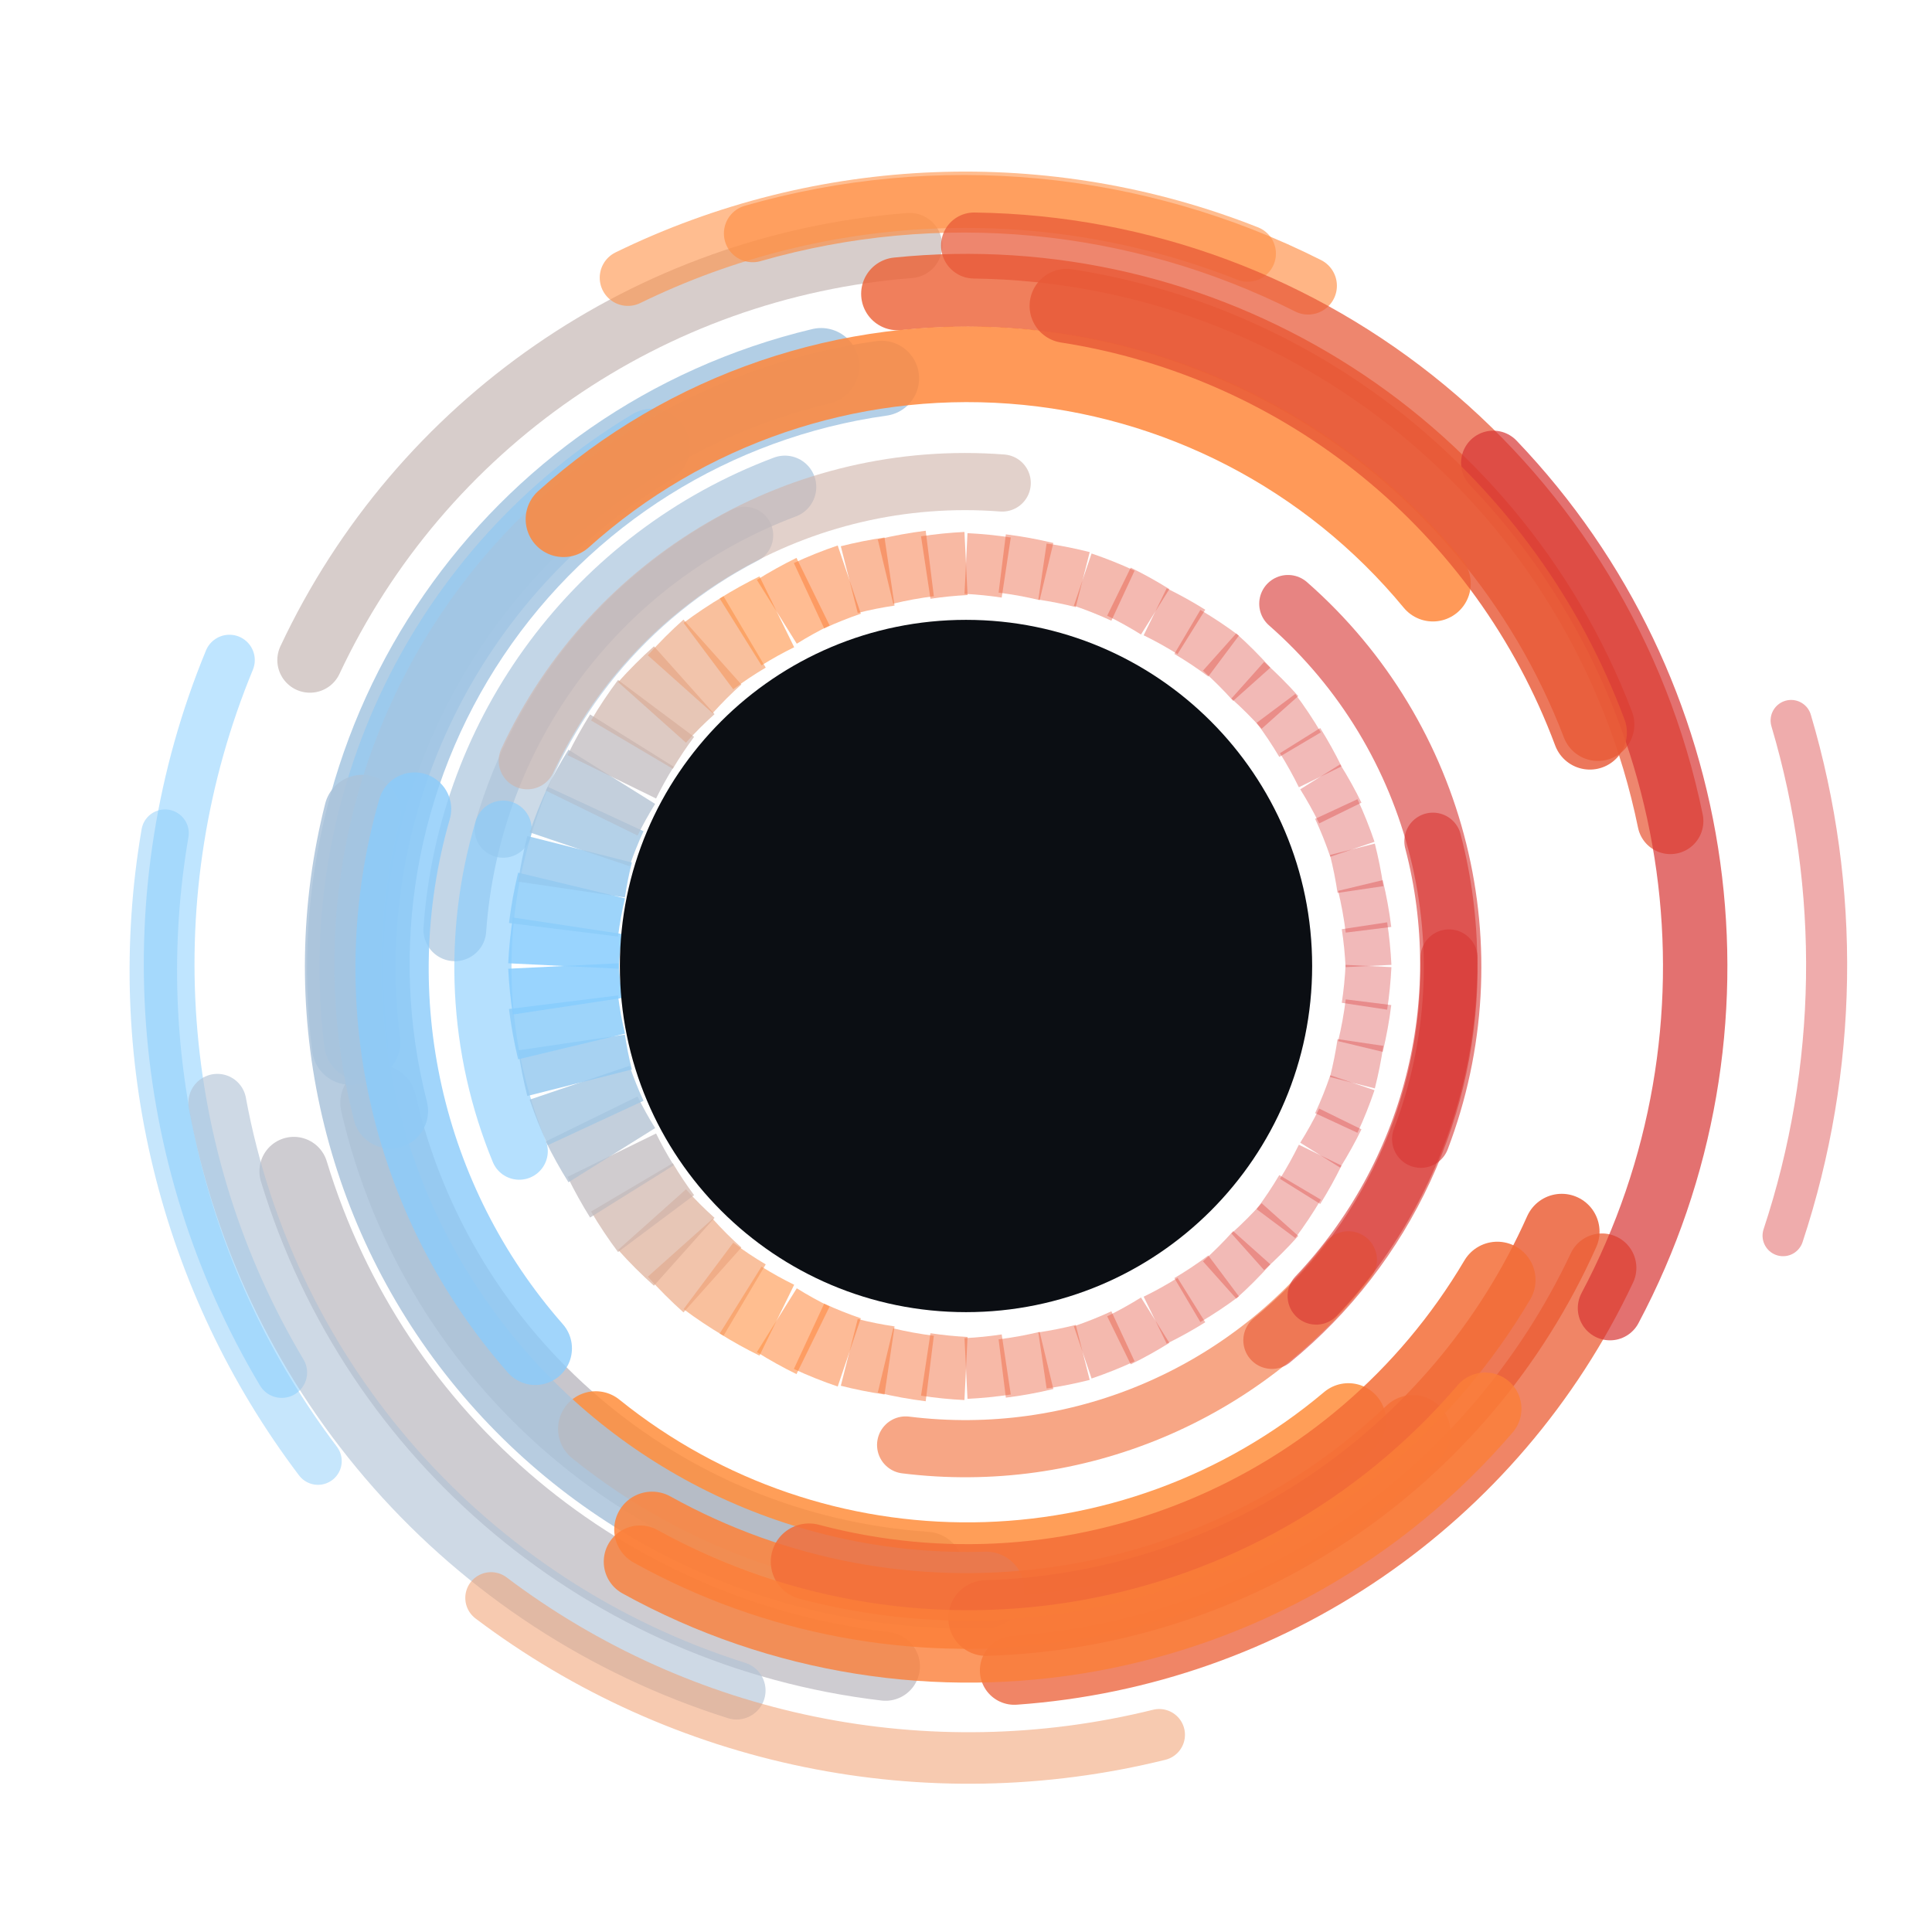
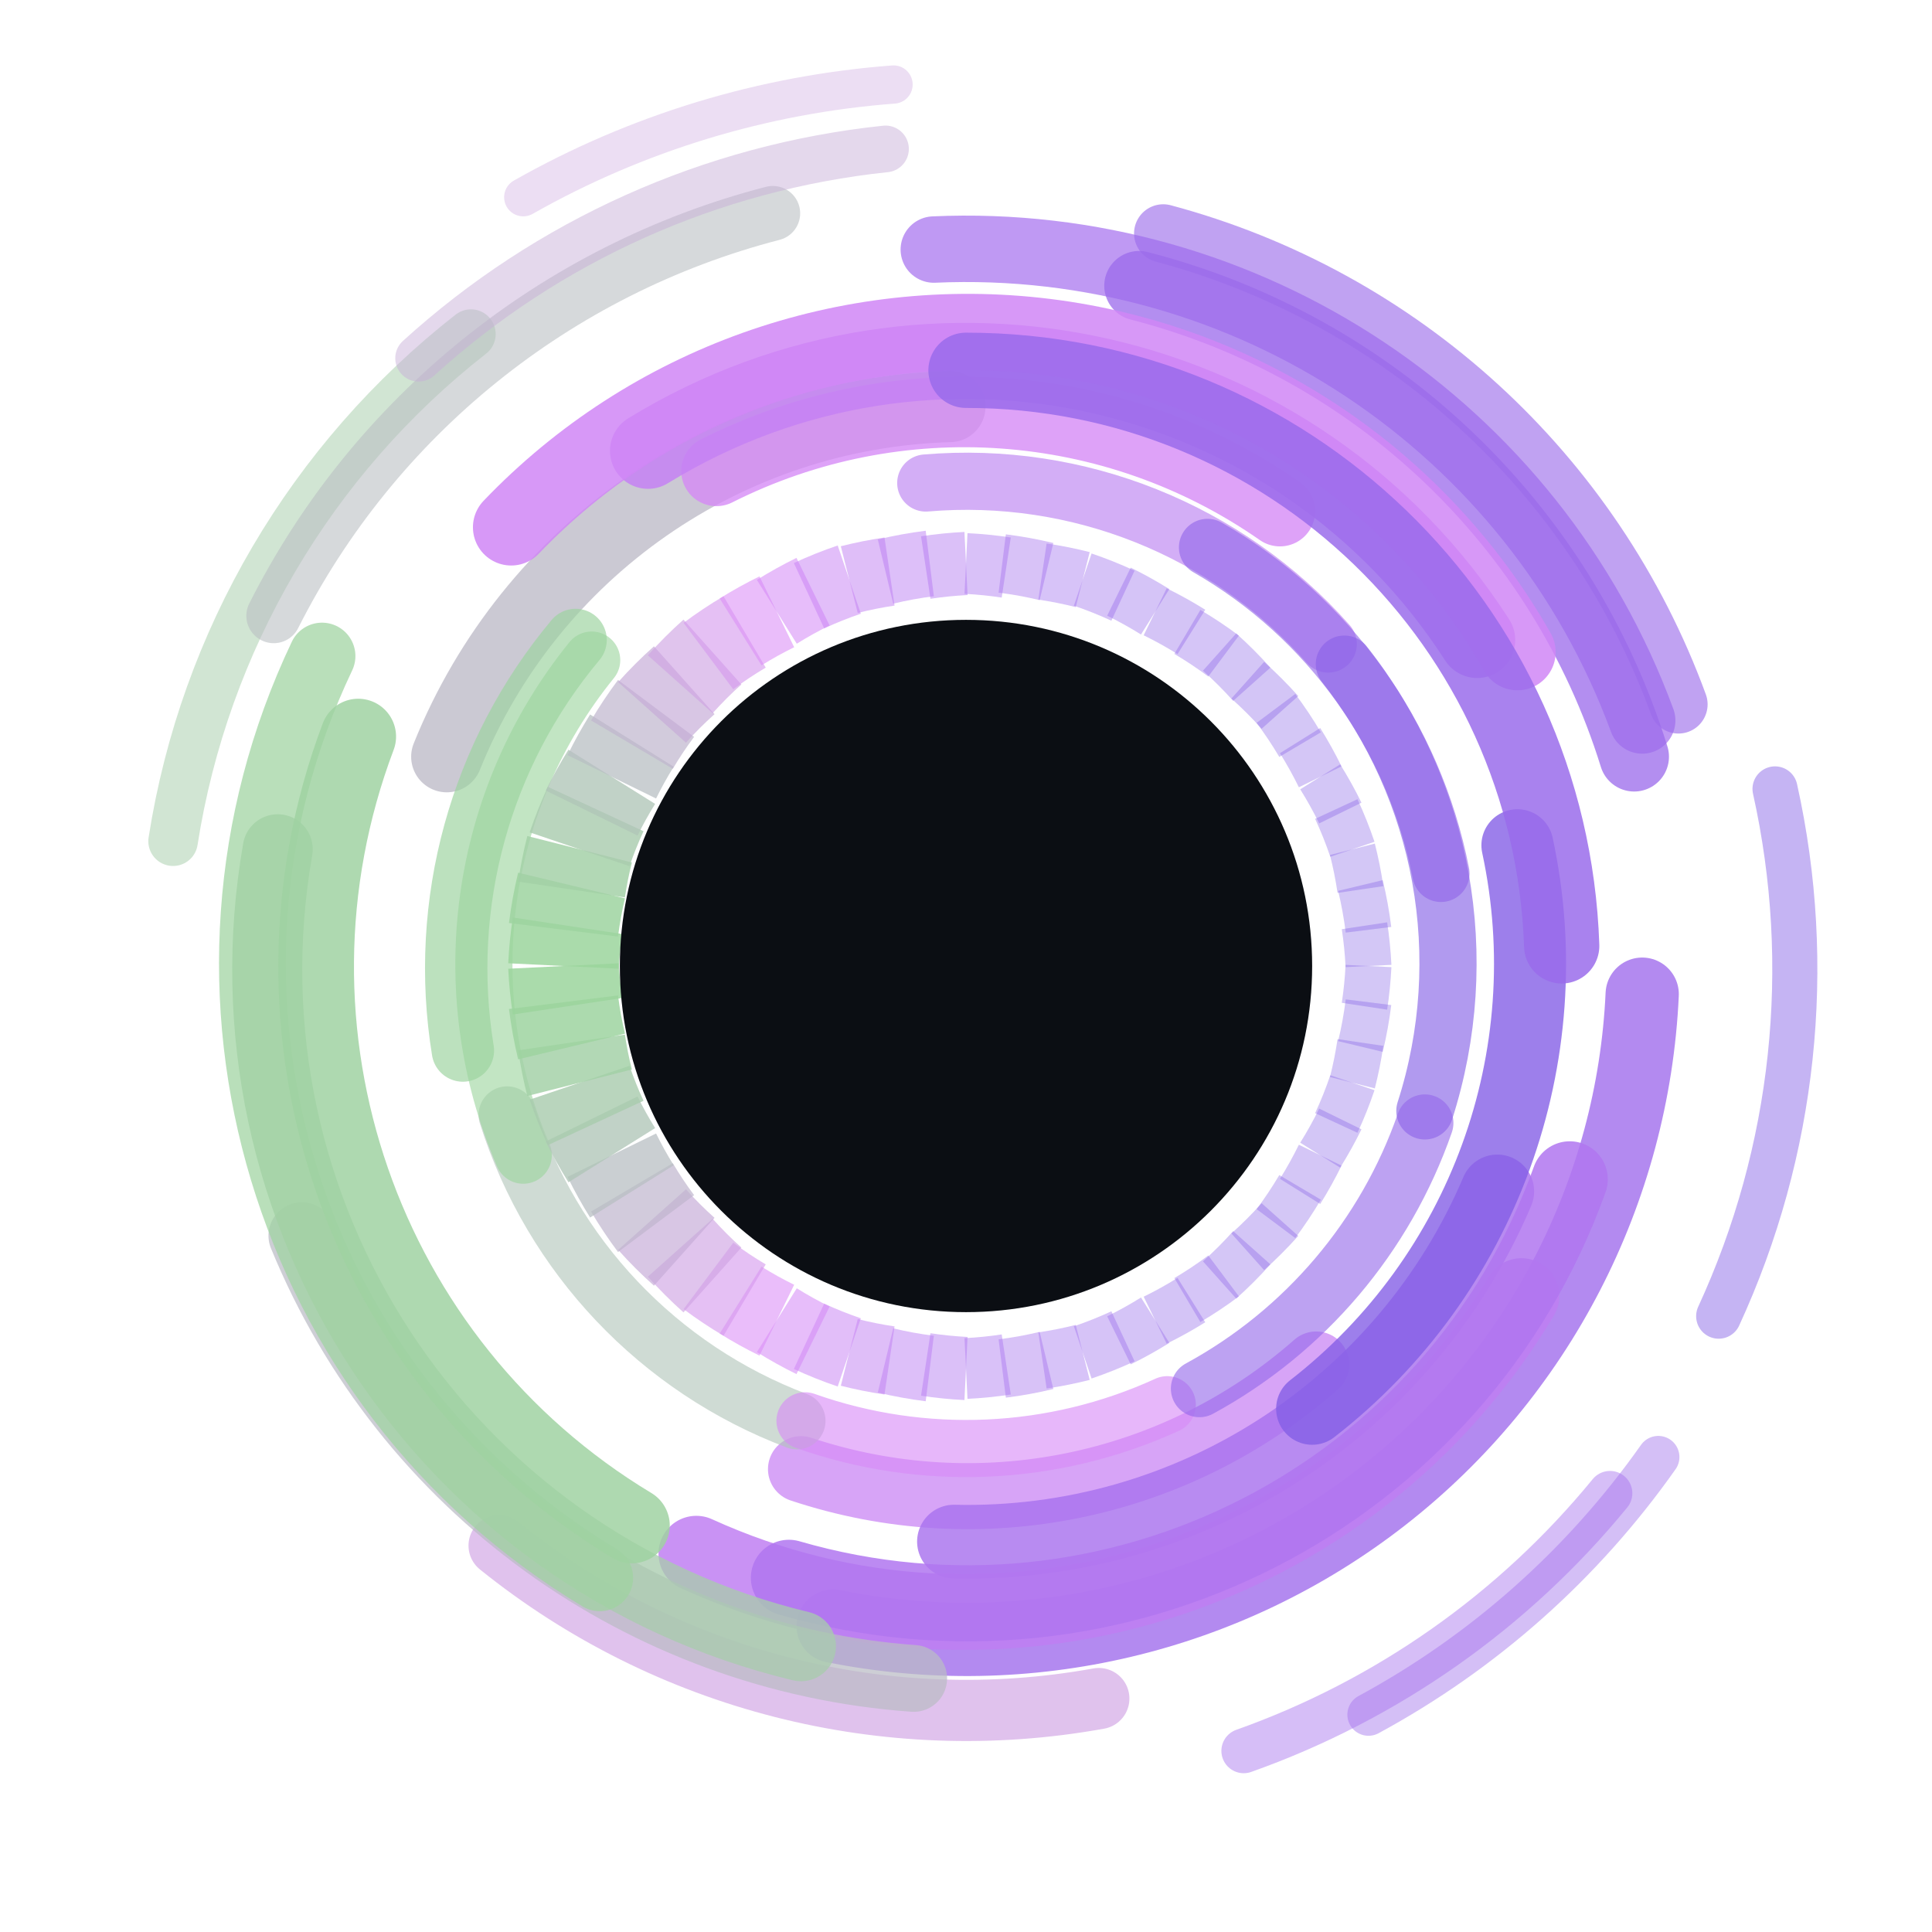
<svg xmlns="http://www.w3.org/2000/svg" viewBox="0 0 48 48">
-   <path d="M11.3 23.1 A12.7 12.7 0 0 1 19.5 12.1" stroke="#a8c4dd" stroke-opacity="0.68" stroke-width="1.56" fill="none" stroke-linecap="round" />
-   <path d="M36 23.8 A12 12 0 0 1 31.6 33.3" stroke="#db3e35" stroke-opacity="0.61" stroke-width="1.42" fill="none" stroke-linecap="round" />
-   <path d="M23 39 A15 15 0 0 1 9.4 27.4" stroke="#bebcc3" stroke-opacity="0.84" stroke-width="1.89" fill="none" stroke-linecap="round" />
-   <path d="M22 41.4 A17.5 17.5 0 0 1 7.3 29.1" stroke="#bfbcc2" stroke-opacity="0.76" stroke-width="1.71" fill="none" stroke-linecap="round" />
-   <path d="M7.7 16.4 A18 18 0 0 1 22.6 6.1" stroke="#c7b8b6" stroke-opacity="0.71" stroke-width="1.62" fill="none" stroke-linecap="round" />
-   <path d="M39.8 31.5 A17.5 17.5 0 0 1 25.2 41.5" stroke="#eb5f37" stroke-opacity="0.76" stroke-width="1.71" fill="none" stroke-linecap="round" />
-   <path d="M22.3 7.3 A16.8 16.8 0 0 1 39.7 18" stroke="#ed6237" stroke-opacity="0.81" stroke-width="1.81" fill="none" stroke-linecap="round" />
-   <path d="M7 34.1 A19.8 19.8 0 0 1 5.7 16.4" stroke="#87cdfe" stroke-opacity="0.53" stroke-width="1.26" fill="none" stroke-linecap="round" />
-   <path d="M7.9 36.3 A20.2 20.2 0 0 1 4.1 20.7" stroke="#8cccfa" stroke-opacity="0.49" stroke-width="1.18" fill="none" stroke-linecap="round" />
-   <path d="M18.3 42 A18.9 18.9 0 0 1 5.4 27.4" stroke="#b0c2d5" stroke-opacity="0.62" stroke-width="1.44" fill="none" stroke-linecap="round" />
-   <path d="M44.5 17.9 A21.4 21.4 0 0 1 44.3 30.7" stroke="#d73434" stroke-opacity="0.41" stroke-width="1.02" fill="none" stroke-linecap="round" />
-   <path d="M12.5 20.6 A12 12 0 0 1 18.5 13.3" stroke="#adc3d8" stroke-opacity="0.61" stroke-width="1.42" fill="none" stroke-linecap="round" />
-   <path d="M33.5 35.3 A14.7 14.7 0 0 1 14.8 35.5" stroke="#ff8c39" stroke-opacity="0.84" stroke-width="1.87" fill="none" stroke-linecap="round" />
-   <path d="M33.5 31.3 A12 12 0 0 1 22.5 35.9" stroke="#f36e38" stroke-opacity="0.61" stroke-width="1.42" fill="none" stroke-linecap="round" />
-   <path d="M8.7 26 A15.4 15.4 0 0 1 20.4 9.1" stroke="#a5c5e1" stroke-opacity="0.85" stroke-width="1.90" fill="none" stroke-linecap="round" />
-   <path d="M9 25.9 A15.1 15.1 0 0 1 16.2 11.1" stroke="#98c9ee" stroke-opacity="0.85" stroke-width="1.89" fill="none" stroke-linecap="round" />
-   <path d="M32 15 A12 12 0 0 1 35.3 28.3" stroke="#d93734" stroke-opacity="0.61" stroke-width="1.43" fill="none" stroke-linecap="round" />
-   <path d="M24.5 39.5 A15.5 15.5 0 0 1 9 20.2" stroke="#abc3da" stroke-opacity="0.85" stroke-width="1.90" fill="none" stroke-linecap="round" />
-   <path d="M18.7 5.8 A19 19 0 0 1 32.5 7.1" stroke="#ff8639" stroke-opacity="0.61" stroke-width="1.43" fill="none" stroke-linecap="round" />
-   <path d="M35.1 35.6 A16.1 16.1 0 0 1 16.2 38" stroke="#fe8339" stroke-opacity="0.84" stroke-width="1.88" fill="none" stroke-linecap="round" />
-   <path d="M9.7 27.6 A14.7 14.7 0 0 1 21.9 9.4" stroke="#a4c5e2" stroke-opacity="0.83" stroke-width="1.87" fill="none" stroke-linecap="round" />
-   <path d="M15.6 6.9 A19.1 19.1 0 0 1 31 6.3" stroke="#ff9146" stroke-opacity="0.60" stroke-width="1.40" fill="none" stroke-linecap="round" />
-   <path d="M24.2 6.1 A17.9 17.9 0 0 1 41.5 20.4" stroke="#e85837" stroke-opacity="0.72" stroke-width="1.64" fill="none" stroke-linecap="round" />
-   <path d="M38.8 30.6 A16.2 16.2 0 0 1 24.5 40.2" stroke="#eb5f37" stroke-opacity="0.84" stroke-width="1.88" fill="none" stroke-linecap="round" />
-   <path d="M12.9 28.6 A12 12 0 0 1 12.5 20.6" stroke="#86cdfe" stroke-opacity="0.61" stroke-width="1.42" fill="none" stroke-linecap="round" />
-   <path d="M37.2 31.8 A15.3 15.3 0 0 1 20.1 38.8" stroke="#f36e38" stroke-opacity="0.85" stroke-width="1.90" fill="none" stroke-linecap="round" />
-   <path d="M36.9 35 A16.9 16.9 0 0 1 15.9 38.8" stroke="#fb7f39" stroke-opacity="0.80" stroke-width="1.80" fill="none" stroke-linecap="round" />
-   <path d="M37.1 11.5 A18.1 18.1 0 0 1 40 32.5" stroke="#d83534" stroke-opacity="0.70" stroke-width="1.60" fill="none" stroke-linecap="round" />
-   <path d="M14 12.9 A15 15 0 0 1 35.6 14.5" stroke="#ff8739" stroke-opacity="0.84" stroke-width="1.88" fill="none" stroke-linecap="round" />
-   <path d="M13.3 33.5 A14.3 14.3 0 0 1 10.3 20.1" stroke="#8bccfa" stroke-opacity="0.81" stroke-width="1.82" fill="none" stroke-linecap="round" />
-   <path d="M13.1 18.9 A12 12 0 0 1 24.9 12" stroke="#d0b4aa" stroke-opacity="0.61" stroke-width="1.42" fill="none" stroke-linecap="round" />
-   <path d="M35.6 20.9 A12 12 0 0 1 32.7 32.2" stroke="#d93734" stroke-opacity="0.61" stroke-width="1.42" fill="none" stroke-linecap="round" />
-   <path d="M26.5 7.6 A16.6 16.6 0 0 1 39.5 18.2" stroke="#e85937" stroke-opacity="0.82" stroke-width="1.84" fill="none" stroke-linecap="round" />
-   <path d="M28.8 43.1 A19.7 19.7 0 0 1 12.2 39.7" stroke="#f09e6e" stroke-opacity="0.54" stroke-width="1.28" fill="none" stroke-linecap="round" />
-   <path d="M34 24 A10 10 0 0 1 33.9 25" stroke="#d73434" stroke-opacity="0.34" stroke-width="1.14" fill="none" />
-   <path d="M34 24.9 A10 10 0 0 1 33.8 26" stroke="#d73434" stroke-opacity="0.34" stroke-width="1.14" fill="none" />
-   <path d="M33.8 25.9 A10 10 0 0 1 33.6 26.9" stroke="#d83534" stroke-opacity="0.34" stroke-width="1.15" fill="none" />
-   <path d="M33.6 26.9 A10 10 0 0 1 33.2 27.9" stroke="#d83634" stroke-opacity="0.34" stroke-width="1.16" fill="none" />
-   <path d="M33.3 27.8 A10 10 0 0 1 32.8 28.7" stroke="#d93834" stroke-opacity="0.35" stroke-width="1.17" fill="none" />
-   <path d="M32.8 28.7 A10 10 0 0 1 32.3 29.6" stroke="#da3a35" stroke-opacity="0.35" stroke-width="1.18" fill="none" />
-   <path d="M32.3 29.5 A10 10 0 0 1 31.7 30.4" stroke="#db3c35" stroke-opacity="0.35" stroke-width="1.20" fill="none" />
-   <path d="M31.8 30.3 A10 10 0 0 1 31 31.1" stroke="#dc3e35" stroke-opacity="0.36" stroke-width="1.22" fill="none" />
-   <path d="M31.1 31 A10 10 0 0 1 30.3 31.8" stroke="#dd4135" stroke-opacity="0.36" stroke-width="1.24" fill="none" />
-   <path d="M30.4 31.7 A10 10 0 0 1 29.5 32.3" stroke="#de4535" stroke-opacity="0.37" stroke-width="1.27" fill="none" />
-   <path d="M29.6 32.3 A10 10 0 0 1 28.7 32.8" stroke="#e04836" stroke-opacity="0.38" stroke-width="1.30" fill="none" />
-   <path d="M28.7 32.8 A10 10 0 0 1 27.8 33.3" stroke="#e24c36" stroke-opacity="0.39" stroke-width="1.33" fill="none" />
-   <path d="M27.9 33.2 A10 10 0 0 1 26.9 33.6" stroke="#e45136" stroke-opacity="0.4" stroke-width="1.37" fill="none" />
-   <path d="M26.9 33.6 A10 10 0 0 1 25.9 33.8" stroke="#e75637" stroke-opacity="0.41" stroke-width="1.41" fill="none" />
-   <path d="M26 33.8 A10 10 0 0 1 24.9 34" stroke="#e95b37" stroke-opacity="0.42" stroke-width="1.46" fill="none" />
-   <path d="M25 33.9 A10 10 0 0 1 24 34" stroke="#ec6137" stroke-opacity="0.44" stroke-width="1.51" fill="none" />
-   <path d="M24 34 A10 10 0 0 1 23 33.9" stroke="#ef6738" stroke-opacity="0.46" stroke-width="1.57" fill="none" />
-   <path d="M23.1 34 A10 10 0 0 1 22 33.8" stroke="#f36e38" stroke-opacity="0.48" stroke-width="1.64" fill="none" />
-   <path d="M22.1 33.8 A10 10 0 0 1 21.1 33.6" stroke="#f77639" stroke-opacity="0.5" stroke-width="1.71" fill="none" />
-   <path d="M21.1 33.6 A10 10 0 0 1 20.1 33.2" stroke="#fb7d39" stroke-opacity="0.52" stroke-width="1.79" fill="none" />
-   <path d="M20.2 33.3 A10 10 0 0 1 19.3 32.8" stroke="#ff8639" stroke-opacity="0.55" stroke-width="1.87" fill="none" />
-   <path d="M19.3 32.8 A10 10 0 0 1 18.4 32.3" stroke="#ff8f40" stroke-opacity="0.58" stroke-width="1.96" fill="none" />
-   <path d="M18.5 32.3 A10 10 0 0 1 17.6 31.7" stroke="#f69960" stroke-opacity="0.61" stroke-width="2.06" fill="none" />
-   <path d="M17.7 31.8 A10 10 0 0 1 16.9 31" stroke="#eaa37b" stroke-opacity="0.64" stroke-width="2.16" fill="none" />
-   <path d="M17 31.1 A10 10 0 0 1 16.2 30.3" stroke="#ddac94" stroke-opacity="0.68" stroke-width="2.26" fill="none" />
-   <path d="M16.3 30.4 A10 10 0 0 1 15.7 29.5" stroke="#cfb4aa" stroke-opacity="0.71" stroke-width="2.36" fill="none" />
-   <path d="M15.7 29.6 A10 10 0 0 1 15.2 28.7" stroke="#c0bbbf" stroke-opacity="0.75" stroke-width="2.45" fill="none" />
-   <path d="M15.2 28.7 A10 10 0 0 1 14.7 27.8" stroke="#b2c1d2" stroke-opacity="0.78" stroke-width="2.54" fill="none" />
-   <path d="M14.8 27.9 A10 10 0 0 1 14.4 26.9" stroke="#a3c6e3" stroke-opacity="0.81" stroke-width="2.62" fill="none" />
-   <path d="M14.4 26.9 A10 10 0 0 1 14.2 25.9" stroke="#96c9f0" stroke-opacity="0.83" stroke-width="2.68" fill="none" />
-   <path d="M14.2 26 A10 10 0 0 1 14 24.9" stroke="#8cccf9" stroke-opacity="0.85" stroke-width="2.73" fill="none" />
-   <path d="M14.1 25 A10 10 0 0 1 14 24" stroke="#87cdfe" stroke-opacity="0.85" stroke-width="2.75" fill="none" />
-   <path d="M14 24 A10 10 0 0 1 14.1 23" stroke="#87cdfe" stroke-opacity="0.85" stroke-width="2.75" fill="none" />
-   <path d="M14 23.1 A10 10 0 0 1 14.2 22" stroke="#8cccf9" stroke-opacity="0.85" stroke-width="2.73" fill="none" />
-   <path d="M14.2 22.1 A10 10 0 0 1 14.4 21.1" stroke="#96c9f0" stroke-opacity="0.83" stroke-width="2.68" fill="none" />
-   <path d="M14.4 21.1 A10 10 0 0 1 14.8 20.1" stroke="#a3c6e3" stroke-opacity="0.81" stroke-width="2.62" fill="none" />
-   <path d="M14.7 20.2 A10 10 0 0 1 15.2 19.3" stroke="#b2c1d2" stroke-opacity="0.78" stroke-width="2.54" fill="none" />
-   <path d="M15.2 19.3 A10 10 0 0 1 15.7 18.4" stroke="#c0bbbf" stroke-opacity="0.75" stroke-width="2.45" fill="none" />
-   <path d="M15.7 18.5 A10 10 0 0 1 16.3 17.6" stroke="#cfb4aa" stroke-opacity="0.71" stroke-width="2.36" fill="none" />
-   <path d="M16.2 17.7 A10 10 0 0 1 17 16.9" stroke="#ddac94" stroke-opacity="0.68" stroke-width="2.26" fill="none" />
-   <path d="M16.9 17 A10 10 0 0 1 17.7 16.2" stroke="#eaa37b" stroke-opacity="0.64" stroke-width="2.16" fill="none" />
-   <path d="M17.6 16.3 A10 10 0 0 1 18.5 15.7" stroke="#f69960" stroke-opacity="0.61" stroke-width="2.06" fill="none" />
-   <path d="M18.4 15.7 A10 10 0 0 1 19.3 15.2" stroke="#ff8f40" stroke-opacity="0.58" stroke-width="1.96" fill="none" />
-   <path d="M19.3 15.2 A10 10 0 0 1 20.2 14.7" stroke="#ff8639" stroke-opacity="0.55" stroke-width="1.87" fill="none" />
-   <path d="M20.1 14.8 A10 10 0 0 1 21.1 14.4" stroke="#fb7d39" stroke-opacity="0.52" stroke-width="1.79" fill="none" />
-   <path d="M21.1 14.4 A10 10 0 0 1 22.1 14.2" stroke="#f77639" stroke-opacity="0.5" stroke-width="1.71" fill="none" />
-   <path d="M22 14.2 A10 10 0 0 1 23.1 14" stroke="#f36e38" stroke-opacity="0.48" stroke-width="1.64" fill="none" />
-   <path d="M23 14.1 A10 10 0 0 1 24 14" stroke="#ef6738" stroke-opacity="0.46" stroke-width="1.57" fill="none" />
-   <path d="M24 14 A10 10 0 0 1 25 14.1" stroke="#ec6137" stroke-opacity="0.44" stroke-width="1.51" fill="none" />
-   <path d="M24.9 14 A10 10 0 0 1 26 14.2" stroke="#e95b37" stroke-opacity="0.42" stroke-width="1.46" fill="none" />
-   <path d="M25.9 14.2 A10 10 0 0 1 26.9 14.4" stroke="#e75637" stroke-opacity="0.41" stroke-width="1.41" fill="none" />
-   <path d="M26.9 14.4 A10 10 0 0 1 27.9 14.8" stroke="#e45136" stroke-opacity="0.4" stroke-width="1.37" fill="none" />
-   <path d="M27.8 14.7 A10 10 0 0 1 28.7 15.2" stroke="#e24c36" stroke-opacity="0.39" stroke-width="1.33" fill="none" />
-   <path d="M28.7 15.2 A10 10 0 0 1 29.6 15.7" stroke="#e04836" stroke-opacity="0.38" stroke-width="1.30" fill="none" />
-   <path d="M29.5 15.7 A10 10 0 0 1 30.4 16.3" stroke="#de4535" stroke-opacity="0.37" stroke-width="1.27" fill="none" />
-   <path d="M30.3 16.2 A10 10 0 0 1 31.1 17" stroke="#dd4135" stroke-opacity="0.36" stroke-width="1.24" fill="none" />
-   <path d="M31 16.9 A10 10 0 0 1 31.8 17.7" stroke="#dc3e35" stroke-opacity="0.36" stroke-width="1.22" fill="none" />
-   <path d="M31.7 17.6 A10 10 0 0 1 32.3 18.5" stroke="#db3c35" stroke-opacity="0.35" stroke-width="1.20" fill="none" />
-   <path d="M32.3 18.4 A10 10 0 0 1 32.8 19.3" stroke="#da3a35" stroke-opacity="0.35" stroke-width="1.18" fill="none" />
-   <path d="M32.8 19.3 A10 10 0 0 1 33.3 20.2" stroke="#d93834" stroke-opacity="0.35" stroke-width="1.17" fill="none" />
-   <path d="M33.2 20.1 A10 10 0 0 1 33.6 21.1" stroke="#d83634" stroke-opacity="0.34" stroke-width="1.16" fill="none" />
-   <path d="M33.6 21.1 A10 10 0 0 1 33.8 22.1" stroke="#d83534" stroke-opacity="0.34" stroke-width="1.15" fill="none" />
-   <path d="M33.8 22 A10 10 0 0 1 34 23.1" stroke="#d73434" stroke-opacity="0.34" stroke-width="1.14" fill="none" />
-   <path d="M33.9 23 A10 10 0 0 1 34 24" stroke="#d73434" stroke-opacity="0.34" stroke-width="1.14" fill="none" />
+   <path d="M41.2 36.2 A21.1 21.1 0 0 1 34 42.6" stroke="#9d6cec" stroke-opacity="0.43" stroke-width="1.05" fill="none" stroke-linecap="round" />
+   <path d="M4.3 20.9 A19.9 19.9 0 0 1 11.7 8.3" stroke="#a7cdab" stroke-opacity="0.52" stroke-width="1.23" fill="none" stroke-linecap="round" />
+   <path d="M11.1 18.8 A13.9 13.9 0 0 1 23.6 10.1" stroke="#bcbac7" stroke-opacity="0.78" stroke-width="1.77" fill="none" stroke-linecap="round" />
+   <path d="M23.2 6.2 A17.9 17.9 0 0 1 40.8 17.9" stroke="#a772ee" stroke-opacity="0.72" stroke-width="1.65" fill="none" stroke-linecap="round" />
+   <path d="M32.7 33.9 A13.1 13.1 0 0 1 19.9 36.5" stroke="#c882f4" stroke-opacity="0.72" stroke-width="1.64" fill="none" stroke-linecap="round" />
+   <path d="M37.2 29.6 A14.3 14.3 0 0 1 23.7 38.3" stroke="#a872ee" stroke-opacity="0.82" stroke-width="1.83" fill="none" stroke-linecap="round" />
+   <path d="M23 12 A12 12 0 0 1 33 16" stroke="#b87bf1" stroke-opacity="0.61" stroke-width="1.42" fill="none" stroke-linecap="round" />
+   <path d="M33.4 16.5 A12 12 0 0 1 35.4 27.6" stroke="#815be5" stroke-opacity="0.61" stroke-width="1.42" fill="none" stroke-linecap="round" />
+   <path d="M19.8 35.3 A12 12 0 0 1 12.6 27.7" stroke="#b1c4b9" stroke-opacity="0.61" stroke-width="1.42" fill="none" stroke-linecap="round" />
+   <path d="M11.5 26.1 A12.7 12.7 0 0 1 14.3 15.9" stroke="#9ed4a0" stroke-opacity="0.68" stroke-width="1.55" fill="none" stroke-linecap="round" />
+   <path d="M40.8 24.7 A16.8 16.8 0 0 1 20.7 40.4" stroke="#a26fed" stroke-opacity="0.81" stroke-width="1.82" fill="none" stroke-linecap="round" />
+   <path d="M6.8 15.3 A19.3 19.3 0 0 1 19.2 5.3" stroke="#b8bec2" stroke-opacity="0.58" stroke-width="1.36" fill="none" stroke-linecap="round" />
+   <path d="M27.3 42.2 A18.5 18.5 0 0 1 12.4 38.4" stroke="#cfa2e3" stroke-opacity="0.66" stroke-width="1.52" fill="none" stroke-linecap="round" />
+   <path d="M17.8 11.7 A13.7 13.7 0 0 1 31.8 12.7" stroke="#d588f6" stroke-opacity="0.78" stroke-width="1.75" fill="none" stroke-linecap="round" />
+   <path d="M13 28.7 A12 12 0 0 1 14.7 16.4" stroke="#9cd59d" stroke-opacity="0.61" stroke-width="1.42" fill="none" stroke-linecap="round" />
+   <path d="M29 34.9 A12 12 0 0 1 20 35.3" stroke="#d88af7" stroke-opacity="0.61" stroke-width="1.42" fill="none" stroke-linecap="round" />
+   <path d="M16.1 11.2 A15.1 15.1 0 0 1 36.7 15.9" stroke="#c681f4" stroke-opacity="0.85" stroke-width="1.89" fill="none" stroke-linecap="round" />
+   <path d="M30 13.6 A12 12 0 0 1 35.8 21.7" stroke="#9065e9" stroke-opacity="0.61" stroke-width="1.42" fill="none" stroke-linecap="round" />
+   <path d="M44.1 19.6 A20.6 20.6 0 0 1 42.7 32.7" stroke="#805be5" stroke-opacity="0.46" stroke-width="1.12" fill="none" stroke-linecap="round" />
+   <path d="M37.7 21 A14 14 0 0 1 32.6 35" stroke="#845ee6" stroke-opacity="0.79" stroke-width="1.79" fill="none" stroke-linecap="round" />
+   <path d="M37.8 32.2 A16.1 16.1 0 0 1 17.3 38.6" stroke="#bf7ef2" stroke-opacity="0.84" stroke-width="1.88" fill="none" stroke-linecap="round" />
+   <path d="M28.3 7.1 A17.4 17.4 0 0 1 40.6 18.8" stroke="#9b6beb" stroke-opacity="0.76" stroke-width="1.73" fill="none" stroke-linecap="round" />
+   <path d="M35.4 27.9 A12 12 0 0 1 29.8 34.5" stroke="#9467ea" stroke-opacity="0.61" stroke-width="1.42" fill="none" stroke-linecap="round" />
+   <path d="M22.7 41.7 A17.8 17.8 0 0 1 7.5 30.7" stroke="#babbc5" stroke-opacity="0.73" stroke-width="1.66" fill="none" stroke-linecap="round" />
+   <path d="M10.4 8.9 A20.4 20.4 0 0 1 22 3.7" stroke="#c6aed6" stroke-opacity="0.48" stroke-width="1.16" fill="none" stroke-linecap="round" />
+   <path d="M12.7 13.1 A15.7 15.7 0 0 1 37.7 16.2" stroke="#d086f6" stroke-opacity="0.85" stroke-width="1.90" fill="none" stroke-linecap="round" />
+   <path d="M24 9.2 A14.8 14.8 0 0 1 38.8 23.5" stroke="#9a6beb" stroke-opacity="0.84" stroke-width="1.87" fill="none" stroke-linecap="round" />
+   <path d="M39 29.3 A15.9 15.9 0 0 1 19.6 39.2" stroke="#b076f0" stroke-opacity="0.85" stroke-width="1.89" fill="none" stroke-linecap="round" />
+   <path d="M19.9 40.9 A17.3 17.3 0 0 1 6.9 21.1" stroke="#a9ccae" stroke-opacity="0.77" stroke-width="1.74" fill="none" stroke-linecap="round" />
+   <path d="M14.9 39.2 A17.8 17.8 0 0 1 8 16.3" stroke="#9fd3a1" stroke-opacity="0.73" stroke-width="1.66" fill="none" stroke-linecap="round" />
+   <path d="M40 37.1 A20.7 20.7 0 0 1 30.9 43.5" stroke="#a571ed" stroke-opacity="0.46" stroke-width="1.11" fill="none" stroke-linecap="round" />
+   <path d="M13 4.9 A22 22 0 0 1 22.2 2.1" stroke="#cca6df" stroke-opacity="0.37" stroke-width="0.95" fill="none" stroke-linecap="round" />
+   <path d="M28.9 5.8 A18.8 18.8 0 0 1 41.7 17.5" stroke="#9c6ceb" stroke-opacity="0.63" stroke-width="1.45" fill="none" stroke-linecap="round" />
+   <path d="M15.7 37.9 A16.2 16.2 0 0 1 8.9 18.3" stroke="#a0d2a2" stroke-opacity="0.84" stroke-width="1.88" fill="none" stroke-linecap="round" />
+   <path d="M34 24 A10 10 0 0 1 33.9 25" stroke="#7f5be5" stroke-opacity="0.34" stroke-width="1.14" fill="none" />
+   <path d="M34 24.9 A10 10 0 0 1 33.8 26" stroke="#7f5be5" stroke-opacity="0.34" stroke-width="1.14" fill="none" />
+   <path d="M33.8 25.9 A10 10 0 0 1 33.6 26.9" stroke="#805be5" stroke-opacity="0.34" stroke-width="1.15" fill="none" />
+   <path d="M33.6 26.9 A10 10 0 0 1 33.2 27.9" stroke="#815ce5" stroke-opacity="0.34" stroke-width="1.16" fill="none" />
+   <path d="M33.3 27.8 A10 10 0 0 1 32.8 28.7" stroke="#825ce6" stroke-opacity="0.35" stroke-width="1.17" fill="none" />
+   <path d="M32.8 28.7 A10 10 0 0 1 32.3 29.6" stroke="#835de6" stroke-opacity="0.35" stroke-width="1.18" fill="none" />
+   <path d="M32.3 29.5 A10 10 0 0 1 31.7 30.4" stroke="#855ee6" stroke-opacity="0.35" stroke-width="1.20" fill="none" />
+   <path d="M31.8 30.3 A10 10 0 0 1 31 31.1" stroke="#8760e7" stroke-opacity="0.36" stroke-width="1.22" fill="none" />
+   <path d="M31.1 31 A10 10 0 0 1 30.3 31.8" stroke="#8a61e7" stroke-opacity="0.36" stroke-width="1.24" fill="none" />
+   <path d="M30.4 31.7 A10 10 0 0 1 29.5 32.3" stroke="#8d63e8" stroke-opacity="0.37" stroke-width="1.27" fill="none" />
+   <path d="M29.6 32.3 A10 10 0 0 1 28.7 32.8" stroke="#9065e9" stroke-opacity="0.38" stroke-width="1.30" fill="none" />
+   <path d="M28.7 32.8 A10 10 0 0 1 27.8 33.3" stroke="#9467ea" stroke-opacity="0.39" stroke-width="1.33" fill="none" />
+   <path d="M27.9 33.2 A10 10 0 0 1 26.9 33.6" stroke="#986aeb" stroke-opacity="0.4" stroke-width="1.37" fill="none" />
+   <path d="M26.9 33.6 A10 10 0 0 1 25.9 33.8" stroke="#9d6cec" stroke-opacity="0.41" stroke-width="1.41" fill="none" />
+   <path d="M26 33.8 A10 10 0 0 1 24.9 34" stroke="#a36fed" stroke-opacity="0.42" stroke-width="1.46" fill="none" />
+   <path d="M25 33.9 A10 10 0 0 1 24 34" stroke="#a973ee" stroke-opacity="0.44" stroke-width="1.51" fill="none" />
+   <path d="M24 34 A10 10 0 0 1 23 33.9" stroke="#b076ef" stroke-opacity="0.46" stroke-width="1.57" fill="none" />
+   <path d="M23.1 34 A10 10 0 0 1 22 33.8" stroke="#b77af1" stroke-opacity="0.48" stroke-width="1.64" fill="none" />
+   <path d="M22.1 33.8 A10 10 0 0 1 21.1 33.6" stroke="#c07ef3" stroke-opacity="0.5" stroke-width="1.71" fill="none" />
+   <path d="M21.1 33.6 A10 10 0 0 1 20.1 33.2" stroke="#c983f4" stroke-opacity="0.52" stroke-width="1.79" fill="none" />
+   <path d="M20.2 33.3 A10 10 0 0 1 19.3 32.8" stroke="#d387f6" stroke-opacity="0.55" stroke-width="1.87" fill="none" />
+   <path d="M19.3 32.8 A10 10 0 0 1 18.4 32.3" stroke="#db8df6" stroke-opacity="0.58" stroke-width="1.96" fill="none" />
+   <path d="M18.5 32.3 A10 10 0 0 1 17.6 31.7" stroke="#d598ed" stroke-opacity="0.61" stroke-width="2.06" fill="none" />
+   <path d="M17.7 31.8 A10 10 0 0 1 16.9 31" stroke="#cea3e2" stroke-opacity="0.64" stroke-width="2.16" fill="none" />
+   <path d="M17 31.1 A10 10 0 0 1 16.2 30.3" stroke="#c7acd8" stroke-opacity="0.68" stroke-width="2.26" fill="none" />
+   <path d="M16.3 30.4 A10 10 0 0 1 15.7 29.5" stroke="#c0b6cd" stroke-opacity="0.71" stroke-width="2.36" fill="none" />
+   <path d="M15.7 29.6 A10 10 0 0 1 15.2 28.7" stroke="#b8bec2" stroke-opacity="0.75" stroke-width="2.45" fill="none" />
+   <path d="M15.2 28.7 A10 10 0 0 1 14.7 27.8" stroke="#b0c5b7" stroke-opacity="0.78" stroke-width="2.54" fill="none" />
+   <path d="M14.8 27.9 A10 10 0 0 1 14.4 26.9" stroke="#a9ccae" stroke-opacity="0.81" stroke-width="2.62" fill="none" />
+   <path d="M14.4 26.9 A10 10 0 0 1 14.2 25.9" stroke="#a3d0a6" stroke-opacity="0.83" stroke-width="2.68" fill="none" />
+   <path d="M14.2 26 A10 10 0 0 1 14 24.9" stroke="#9ed4a0" stroke-opacity="0.85" stroke-width="2.73" fill="none" />
+   <path d="M14.1 25 A10 10 0 0 1 14 24" stroke="#9bd59c" stroke-opacity="0.85" stroke-width="2.75" fill="none" />
+   <path d="M14 24 A10 10 0 0 1 14.1 23" stroke="#9bd59c" stroke-opacity="0.85" stroke-width="2.75" fill="none" />
+   <path d="M14 23.1 A10 10 0 0 1 14.2 22" stroke="#9ed4a0" stroke-opacity="0.85" stroke-width="2.73" fill="none" />
+   <path d="M14.2 22.1 A10 10 0 0 1 14.4 21.1" stroke="#a3d0a6" stroke-opacity="0.83" stroke-width="2.68" fill="none" />
+   <path d="M14.4 21.1 A10 10 0 0 1 14.8 20.1" stroke="#a9ccae" stroke-opacity="0.81" stroke-width="2.62" fill="none" />
+   <path d="M14.7 20.2 A10 10 0 0 1 15.2 19.3" stroke="#b0c5b7" stroke-opacity="0.78" stroke-width="2.54" fill="none" />
+   <path d="M15.2 19.3 A10 10 0 0 1 15.7 18.4" stroke="#b8bec2" stroke-opacity="0.75" stroke-width="2.45" fill="none" />
+   <path d="M15.7 18.5 A10 10 0 0 1 16.3 17.6" stroke="#c0b6cd" stroke-opacity="0.71" stroke-width="2.36" fill="none" />
+   <path d="M16.2 17.7 A10 10 0 0 1 17 16.9" stroke="#c7acd8" stroke-opacity="0.68" stroke-width="2.26" fill="none" />
+   <path d="M16.9 17 A10 10 0 0 1 17.7 16.2" stroke="#cea3e2" stroke-opacity="0.64" stroke-width="2.16" fill="none" />
+   <path d="M17.6 16.3 A10 10 0 0 1 18.5 15.7" stroke="#d598ed" stroke-opacity="0.61" stroke-width="2.06" fill="none" />
+   <path d="M18.4 15.7 A10 10 0 0 1 19.3 15.2" stroke="#db8df6" stroke-opacity="0.58" stroke-width="1.96" fill="none" />
+   <path d="M19.3 15.2 A10 10 0 0 1 20.2 14.7" stroke="#d387f6" stroke-opacity="0.55" stroke-width="1.87" fill="none" />
+   <path d="M20.1 14.8 A10 10 0 0 1 21.1 14.4" stroke="#c983f4" stroke-opacity="0.52" stroke-width="1.79" fill="none" />
+   <path d="M21.1 14.4 A10 10 0 0 1 22.1 14.2" stroke="#c07ef3" stroke-opacity="0.5" stroke-width="1.71" fill="none" />
+   <path d="M22 14.2 A10 10 0 0 1 23.1 14" stroke="#b77af1" stroke-opacity="0.48" stroke-width="1.64" fill="none" />
+   <path d="M23 14.1 A10 10 0 0 1 24 14" stroke="#b076ef" stroke-opacity="0.46" stroke-width="1.57" fill="none" />
+   <path d="M24 14 A10 10 0 0 1 25 14.1" stroke="#a973ee" stroke-opacity="0.44" stroke-width="1.51" fill="none" />
+   <path d="M24.9 14 A10 10 0 0 1 26 14.2" stroke="#a36fed" stroke-opacity="0.42" stroke-width="1.46" fill="none" />
+   <path d="M25.9 14.2 A10 10 0 0 1 26.9 14.4" stroke="#9d6cec" stroke-opacity="0.41" stroke-width="1.41" fill="none" />
+   <path d="M26.9 14.4 A10 10 0 0 1 27.9 14.8" stroke="#986aeb" stroke-opacity="0.4" stroke-width="1.37" fill="none" />
+   <path d="M27.8 14.7 A10 10 0 0 1 28.7 15.2" stroke="#9467ea" stroke-opacity="0.39" stroke-width="1.33" fill="none" />
+   <path d="M28.7 15.2 A10 10 0 0 1 29.6 15.7" stroke="#9065e9" stroke-opacity="0.38" stroke-width="1.30" fill="none" />
+   <path d="M29.5 15.7 A10 10 0 0 1 30.4 16.3" stroke="#8d63e8" stroke-opacity="0.37" stroke-width="1.27" fill="none" />
+   <path d="M30.3 16.2 A10 10 0 0 1 31.1 17" stroke="#8a61e7" stroke-opacity="0.36" stroke-width="1.24" fill="none" />
+   <path d="M31 16.9 A10 10 0 0 1 31.8 17.7" stroke="#8760e7" stroke-opacity="0.36" stroke-width="1.22" fill="none" />
+   <path d="M31.7 17.6 A10 10 0 0 1 32.3 18.5" stroke="#855ee6" stroke-opacity="0.35" stroke-width="1.20" fill="none" />
+   <path d="M32.3 18.4 A10 10 0 0 1 32.8 19.3" stroke="#835de6" stroke-opacity="0.35" stroke-width="1.18" fill="none" />
+   <path d="M32.8 19.3 A10 10 0 0 1 33.3 20.2" stroke="#825ce6" stroke-opacity="0.35" stroke-width="1.17" fill="none" />
+   <path d="M33.2 20.1 A10 10 0 0 1 33.6 21.1" stroke="#815ce5" stroke-opacity="0.34" stroke-width="1.16" fill="none" />
+   <path d="M33.6 21.1 A10 10 0 0 1 33.8 22.1" stroke="#805be5" stroke-opacity="0.34" stroke-width="1.15" fill="none" />
+   <path d="M33.8 22 A10 10 0 0 1 34 23.1" stroke="#7f5be5" stroke-opacity="0.34" stroke-width="1.14" fill="none" />
+   <path d="M33.9 23 A10 10 0 0 1 34 24" stroke="#7f5be5" stroke-opacity="0.34" stroke-width="1.14" fill="none" />
  <circle cx="24" cy="24" r="8.6" fill="#0b0e13" />
</svg>
